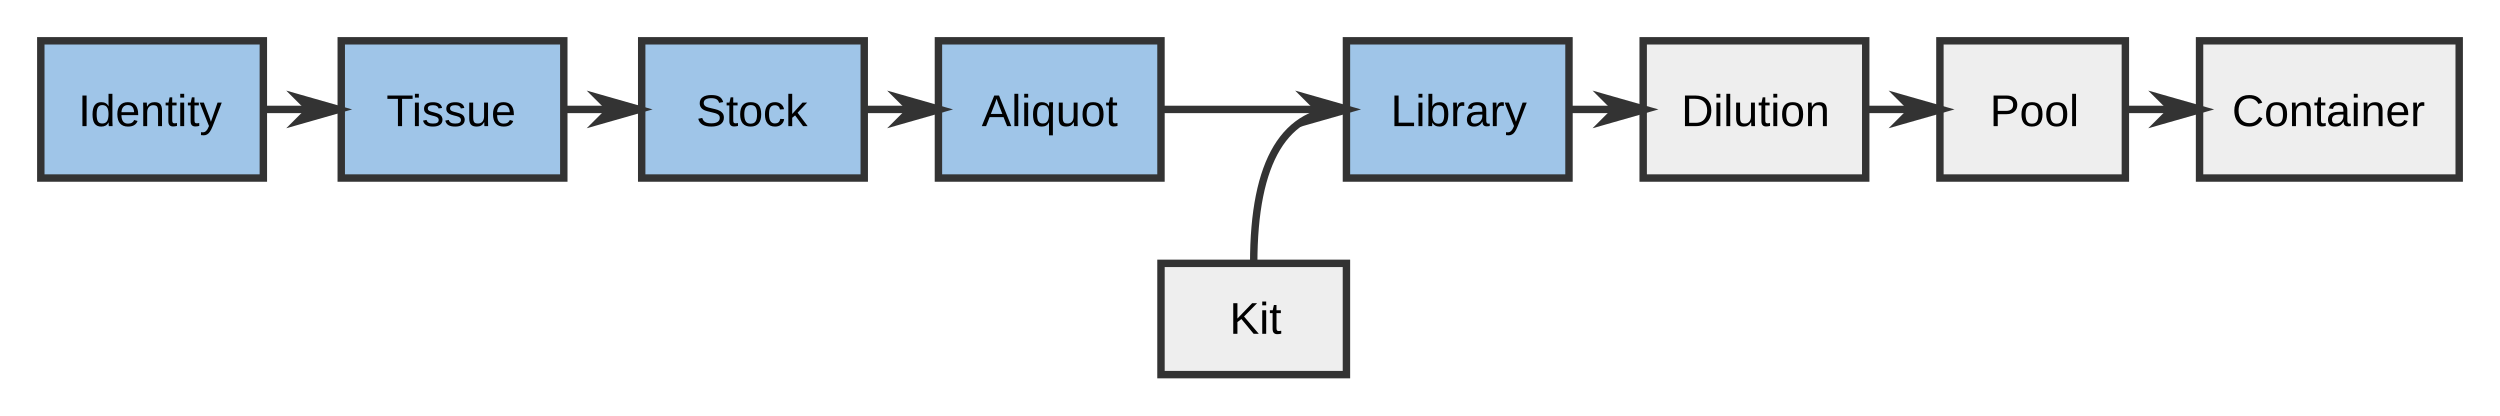
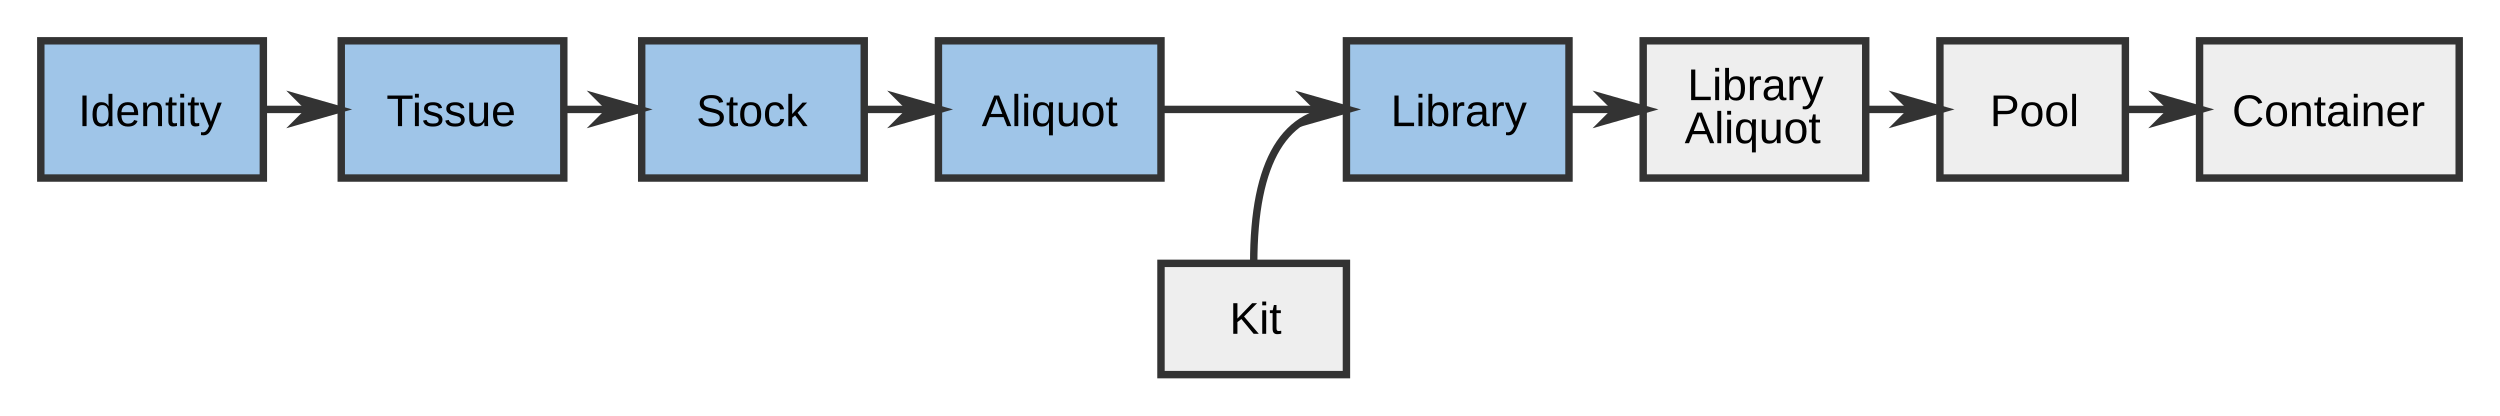
<svg xmlns="http://www.w3.org/2000/svg" xmlns:html="http://www.w3.org/1999/xhtml" version="1.1" width="674" height="112" id="svg2">
  <html:style />
  <path d="m 173,11 m 0,0 60,0 q 0,0 0,0 l 0,37 q 0,0 0,0 l -60,0 q 0,0 0,0 l 0,-37 q 0,0 0,0 z" stroke-miterlimit="10" id="sample1" style="fill:#9fc5e8;fill-opacity:1;stroke:#333333;stroke-width:2;stroke-miterlimit:10" />
  <defs id="defs4">
    <marker style="overflow:visible;" id="marker4610" refX="0.0" refY="0.0" orient="auto">
      <path transform="scale(0.4) rotate(180) translate(10,0)" style="fill-rule:evenodd;stroke:#333333;stroke-width:1pt;stroke-opacity:1;fill:#333333;fill-opacity:1" d="M 0.0,0.0 L 5.0,-5.0 L -12.5,0.0 L 5.0,5.0 L 0.0,0.0 z " id="path4612" />
    </marker>
    <marker style="overflow:visible;" id="marker4564" refX="0.0" refY="0.0" orient="auto">
      <path transform="scale(0.4) rotate(180) translate(10,0)" style="fill-rule:evenodd;stroke:#333333;stroke-width:1pt;stroke-opacity:1;fill:#333333;fill-opacity:1" d="M 0.0,0.0 L 5.0,-5.0 L -12.5,0.0 L 5.0,5.0 L 0.0,0.0 z " id="path4566" />
    </marker>
    <marker style="overflow:visible;" id="marker4524" refX="0.0" refY="0.0" orient="auto">
      <path transform="scale(0.4) rotate(180) translate(10,0)" style="fill-rule:evenodd;stroke:#333333;stroke-width:1pt;stroke-opacity:1;fill:#333333;fill-opacity:1" d="M 0.0,0.0 L 5.0,-5.0 L -12.5,0.0 L 5.0,5.0 L 0.0,0.0 z " id="path4526" />
    </marker>
    <marker style="overflow:visible;" id="marker4490" refX="0.0" refY="0.0" orient="auto">
      <path transform="scale(0.4) rotate(180) translate(10,0)" style="fill-rule:evenodd;stroke:#333333;stroke-width:1pt;stroke-opacity:1;fill:#333333;fill-opacity:1" d="M 0.0,0.0 L 5.0,-5.0 L -12.5,0.0 L 5.0,5.0 L 0.0,0.0 z " id="path4492" />
    </marker>
    <marker style="overflow:visible;" id="marker4462" refX="0.0" refY="0.0" orient="auto">
      <path transform="scale(0.4) rotate(180) translate(10,0)" style="fill-rule:evenodd;stroke:#333333;stroke-width:1pt;stroke-opacity:1;fill:#333333;fill-opacity:1" d="M 0.0,0.0 L 5.0,-5.0 L -12.5,0.0 L 5.0,5.0 L 0.0,0.0 z " id="path4464" />
    </marker>
    <marker style="overflow:visible;" id="marker4440" refX="0.0" refY="0.0" orient="auto">
      <path transform="scale(0.4) rotate(180) translate(10,0)" style="fill-rule:evenodd;stroke:#333333;stroke-width:1pt;stroke-opacity:1;fill:#333333;fill-opacity:1" d="M 0.0,0.0 L 5.0,-5.0 L -12.5,0.0 L 5.0,5.0 L 0.0,0.0 z " id="path4442" />
    </marker>
    <marker orient="auto" refY="0.0" refX="0.0" id="Arrow1Mend" style="overflow:visible;">
      <path id="path4173" d="M 0.0,0.0 L 5.0,-5.0 L -12.5,0.0 L 5.0,5.0 L 0.0,0.0 z " style="fill-rule:evenodd;stroke:#333333;stroke-width:1pt;stroke-opacity:1;fill:#333333;fill-opacity:1" transform="scale(0.4) rotate(180) translate(10,0)" />
    </marker>
  </defs>
-   <text style="font-style:normal;font-weight:normal;font-size:12px;line-height:14px;font-family:Arial;fill:#000000;stroke:none" id="text54" y="34" x="187.707" line-height="14px" text-decoration="" font-weight="normal" font-style="normal" font-size="12px">Stock</text>
+   <text style="font-style:normal;font-weight:normal;font-size:12px;line-height:0%;font-family:Arial;fill:#000000;stroke:none" id="text54" y="34" x="187.707" line-height="14px" text-decoration="" font-weight="normal" font-style="normal" font-size="12px">Stock</text>
  <path d="m 253,11 m 0,0 60,0 q 0,0 0,0 l 0,37 q 0,0 0,0 l -60,0 q 0,0 0,0 l 0,-37 q 0,0 0,0 z" stroke-miterlimit="10" id="sample2" style="fill:#9fc5e8;fill-opacity:1;stroke:#333333;stroke-width:2;stroke-miterlimit:10" />
-   <text style="font-style:normal;font-weight:normal;font-size:12px;line-height:14px;font-family:Arial;fill:#000000;stroke:none" id="text98" y="34" x="264.666" line-height="14px" text-decoration="" font-weight="normal" font-style="normal" font-size="12px">Aliquot</text>
+   <text style="font-style:normal;font-weight:normal;font-size:12px;line-height:0%;font-family:Arial;fill:#000000;stroke:none" id="text98" y="34" x="264.666" line-height="14px" text-decoration="" font-weight="normal" font-style="normal" font-size="12px">Aliquot</text>
  <path d="m 313,71 m 0,0 50,0 q 0,0 0,0 l 0,30 q 0,0 0,0 l -50,0 q 0,0 0,0 l 0,-30 q 0,0 0,0 z" stroke-miterlimit="10" id="kit" style="fill:#eeeeee;fill-opacity:1;stroke:#333333;stroke-width:2;stroke-miterlimit:10" />
  <rect x="322" y="79" width="33" height="14" id="rect128" style="fill:#000000;fill-opacity:0;stroke:none" />
-   <text style="font-style:normal;font-weight:normal;font-size:12px;line-height:14px;font-family:Arial;fill:#000000;stroke:none" id="text142" y="90" x="331.5" line-height="14px" text-decoration="" font-weight="normal" font-style="normal" font-size="12px">Kit</text>
+   <text style="font-style:normal;font-weight:normal;font-size:12px;line-height:0%;font-family:Arial;fill:#000000;stroke:none" id="text142" y="90" x="331.5" line-height="14px" text-decoration="" font-weight="normal" font-style="normal" font-size="12px">Kit</text>
  <path d="m 363,11 m 0,0 60,0 q 0,0 0,0 l 0,37 q 0,0 0,0 l -60,0 q 0,0 0,0 l 0,-37 q 0,0 0,0 z" stroke-miterlimit="10" id="library" style="fill:#9fc5e8;fill-opacity:1;stroke:#333333;stroke-width:2;stroke-miterlimit:10" />
-   <text style="font-style:normal;font-weight:normal;font-size:12px;line-height:14px;font-family:Arial;fill:#000000;stroke:none" id="text186" y="34" x="374.953" line-height="14px" text-decoration="" font-weight="normal" font-style="normal" font-size="12px">Library</text>
-   <path d="m 443,11 m 0,0 60,0 q 0,0 0,0 l 0,37 q 0,0 0,0 l -60,0 q 0,0 0,0 l 0,-37 q 0,0 0,0 z" stroke-miterlimit="10" id="dilution" style="fill:#eeeeee;fill-opacity:1;stroke:#333333;stroke-width:2;stroke-miterlimit:10" />
-   <text style="font-style:normal;font-weight:normal;font-size:12px;line-height:14px;font-family:Arial;fill:#000000;stroke:none" id="text230" y="34" x="453.281" line-height="14px" text-decoration="" font-weight="normal" font-style="normal" font-size="12px">Dilution</text>
+   <text style="font-style:normal;font-weight:normal;font-size:12px;line-height:0%;font-family:Arial;fill:#000000;stroke:none" id="text186" y="34" x="374.953" line-height="14px" text-decoration="" font-weight="normal" font-style="normal" font-size="12px">Library</text>
+   <path d="m 443,11 m 0,0 60,0 q 0,0 0,0 l 0,37 q 0,0 0,0 l -60,0 q 0,0 0,0 l 0,-37 q 0,0 0,0 z" stroke-miterlimit="10" id="libraryAliquot" style="fill:#eeeeee;fill-opacity:1;stroke:#333333;stroke-width:2;stroke-miterlimit:10" />
+   <text style="font-style:normal;font-variant:normal;font-weight:normal;font-stretch:normal;font-size:12px;line-height:0%;font-family:Arial;-inkscape-font-specification:'Arial, Normal';font-variant-ligatures:normal;font-variant-caps:normal;font-variant-numeric:normal;font-feature-settings:normal;text-align:center;writing-mode:lr-tb;text-anchor:middle;fill:#000000;stroke:none" id="text230" y="27" x="473.281" line-height="14px" text-decoration="" font-weight="normal" font-style="normal" font-size="12px">
+     <tspan id="tspan901" x="473.281" y="27">Library</tspan>
+   </text>
+   <text style="font-style:normal;font-variant:normal;font-weight:normal;font-stretch:normal;font-size:12px;line-height:0%;font-family:Arial;-inkscape-font-specification:'Arial, Normal';font-variant-ligatures:normal;font-variant-caps:normal;font-variant-numeric:normal;font-feature-settings:normal;text-align:center;writing-mode:lr-tb;text-anchor:middle;fill:#000000;stroke:none" id="text230-1" y="38.603" x="472.52" line-height="14px" text-decoration="" font-weight="normal" font-style="normal" font-size="12px">
+     <tspan id="tspan963" x="472.52" y="38.603">Aliquot</tspan>
+   </text>
  <path d="m 523,11 m 0,0 50,0 q 0,0 0,0 l 0,37 q 0,0 0,0 l -50,0 q 0,0 0,0 l 0,-37 q 0,0 0,0 z" stroke-miterlimit="10" id="pool" style="fill:#eeeeee;fill-opacity:1;stroke:#333333;stroke-width:2;stroke-miterlimit:10" />
  <rect x="532" y="23" width="33" height="14" id="rect260" style="fill:#000000;fill-opacity:0;stroke:none" />
-   <text style="font-style:normal;font-weight:normal;font-size:12px;line-height:14px;font-family:Arial;fill:#000000;stroke:none" id="text274" y="34" x="536.484" line-height="14px" text-decoration="" font-weight="normal" font-style="normal" font-size="12px">Pool</text>
+   <text style="font-style:normal;font-weight:normal;font-size:12px;line-height:0%;font-family:Arial;fill:#000000;stroke:none" id="text274" y="34" x="536.484" line-height="14px" text-decoration="" font-weight="normal" font-style="normal" font-size="12px">Pool</text>
  <path d="m 593,11 m 0,0 70,0 q 0,0 0,0 l 0,37 q 0,0 0,0 l -70,0 q 0,0 0,0 l 0,-37 q 0,0 0,0 z" stroke-miterlimit="10" id="flowcell" style="fill:#eeeeee;fill-opacity:1;stroke:#333333;stroke-width:2;stroke-miterlimit:10" />
-   <text style="font-style:normal;font-weight:normal;font-size:12px;line-height:14px;font-family:Arial;fill:#000000;stroke:none" id="text318" y="34" x="601.762" line-height="14px" text-decoration="" font-weight="normal" font-style="normal" font-size="12px">Container</text>
+   <text style="font-style:normal;font-weight:normal;font-size:12px;line-height:0%;font-family:Arial;fill:#000000;stroke:none" id="text318" y="34" x="601.762" line-height="14px" text-decoration="" font-weight="normal" font-style="normal" font-size="12px">Container</text>
  <path style="fill:none;stroke:#333333;stroke-width:2;stroke-miterlimit:10;marker-end:url(#marker4610)" id="path328" stroke-miterlimit="10" d="m 573,29.5 6.667,0 6.667,0 6.667,0" />
  <path style="fill:none;stroke:#333333;stroke-width:2;stroke-miterlimit:10;marker-end:url(#Arrow1Mend)" id="path338" stroke-miterlimit="10" d="m 503,29.5 6.667,0 6.667,0 6.667,0" />
  <path style="fill:none;stroke:#333333;stroke-width:2;stroke-miterlimit:10;marker-end:url(#marker4440)" id="path348" stroke-miterlimit="10" d="m 423.18,29.5 6.667,0 6.667,0 6.667,0" />
  <path style="fill:none;stroke:#333333;stroke-width:2;stroke-miterlimit:10" id="path358" stroke-miterlimit="10" d="m 338,71 q 0,-41.5 25,-41.5" />
  <path style="fill:none;stroke:#333333;stroke-width:2;stroke-miterlimit:10;marker-end:url(#marker4462)" id="path368" stroke-miterlimit="10" d="m 313,29.5 16.667,0 16.667,0 16.667,0" />
  <path style="fill:none;stroke:#333333;stroke-width:2;stroke-miterlimit:10;marker-end:url(#marker4490)" id="path378" stroke-miterlimit="10" d="m 233,29.5 6.667,0 6.667,0 6.667,0" />
  <path style="fill:#9fc5e8;fill-opacity:1;stroke:#333333;stroke-width:2;stroke-miterlimit:10" id="path6984" stroke-miterlimit="10" d="m 92,11 m 0,0 60,0 q 0,0 0,0 l 0,37 q 0,0 0,0 l -60,0 q 0,0 0,0 l 0,-37 q 0,0 0,0 z" />
-   <text font-size="12px" font-style="normal" font-weight="normal" text-decoration="" line-height="14px" x="104.174" y="34" id="text6986" style="font-style:normal;font-weight:normal;font-size:12px;line-height:14px;font-family:Arial;fill:#000000;stroke:none">Tissue</text>
+   <text font-size="12px" font-style="normal" font-weight="normal" text-decoration="" line-height="14px" x="104.174" y="34" id="text6986" style="font-style:normal;font-weight:normal;font-size:12px;line-height:0%;font-family:Arial;fill:#000000;stroke:none">Tissue</text>
  <path d="m 152,29.5 6.667,0 6.667,0 6.667,0" stroke-miterlimit="10" id="path6988" style="fill:none;stroke:#333333;stroke-width:2;stroke-miterlimit:10;marker-end:url(#marker4524)" />
  <path d="m 11,11 m 0,0 60,0 q 0,0 0,0 l 0,37 q 0,0 0,0 l -60,0 q 0,0 0,0 l 0,-37 q 0,0 0,0 z" stroke-miterlimit="10" id="path6990" style="fill:#9fc5e8;fill-opacity:1;stroke:#333333;stroke-width:2;stroke-miterlimit:10" />
-   <text style="font-style:normal;font-weight:normal;font-size:12px;line-height:14px;font-family:Arial;fill:#000000;stroke:none" id="text6992" y="34" x="21.11" line-height="14px" text-decoration="" font-weight="normal" font-style="normal" font-size="12px">Identity</text>
+   <text style="font-style:normal;font-weight:normal;font-size:12px;line-height:0%;font-family:Arial;fill:#000000;stroke:none" id="text6992" y="34" x="21.11" line-height="14px" text-decoration="" font-weight="normal" font-style="normal" font-size="12px">Identity</text>
  <path style="fill:none;stroke:#333333;stroke-width:2;stroke-miterlimit:10;marker-end:url(#marker4564)" id="path6994" stroke-miterlimit="10" d="m 71,29.5 6.667,0 6.667,0 L 91,29.5" />
</svg>
